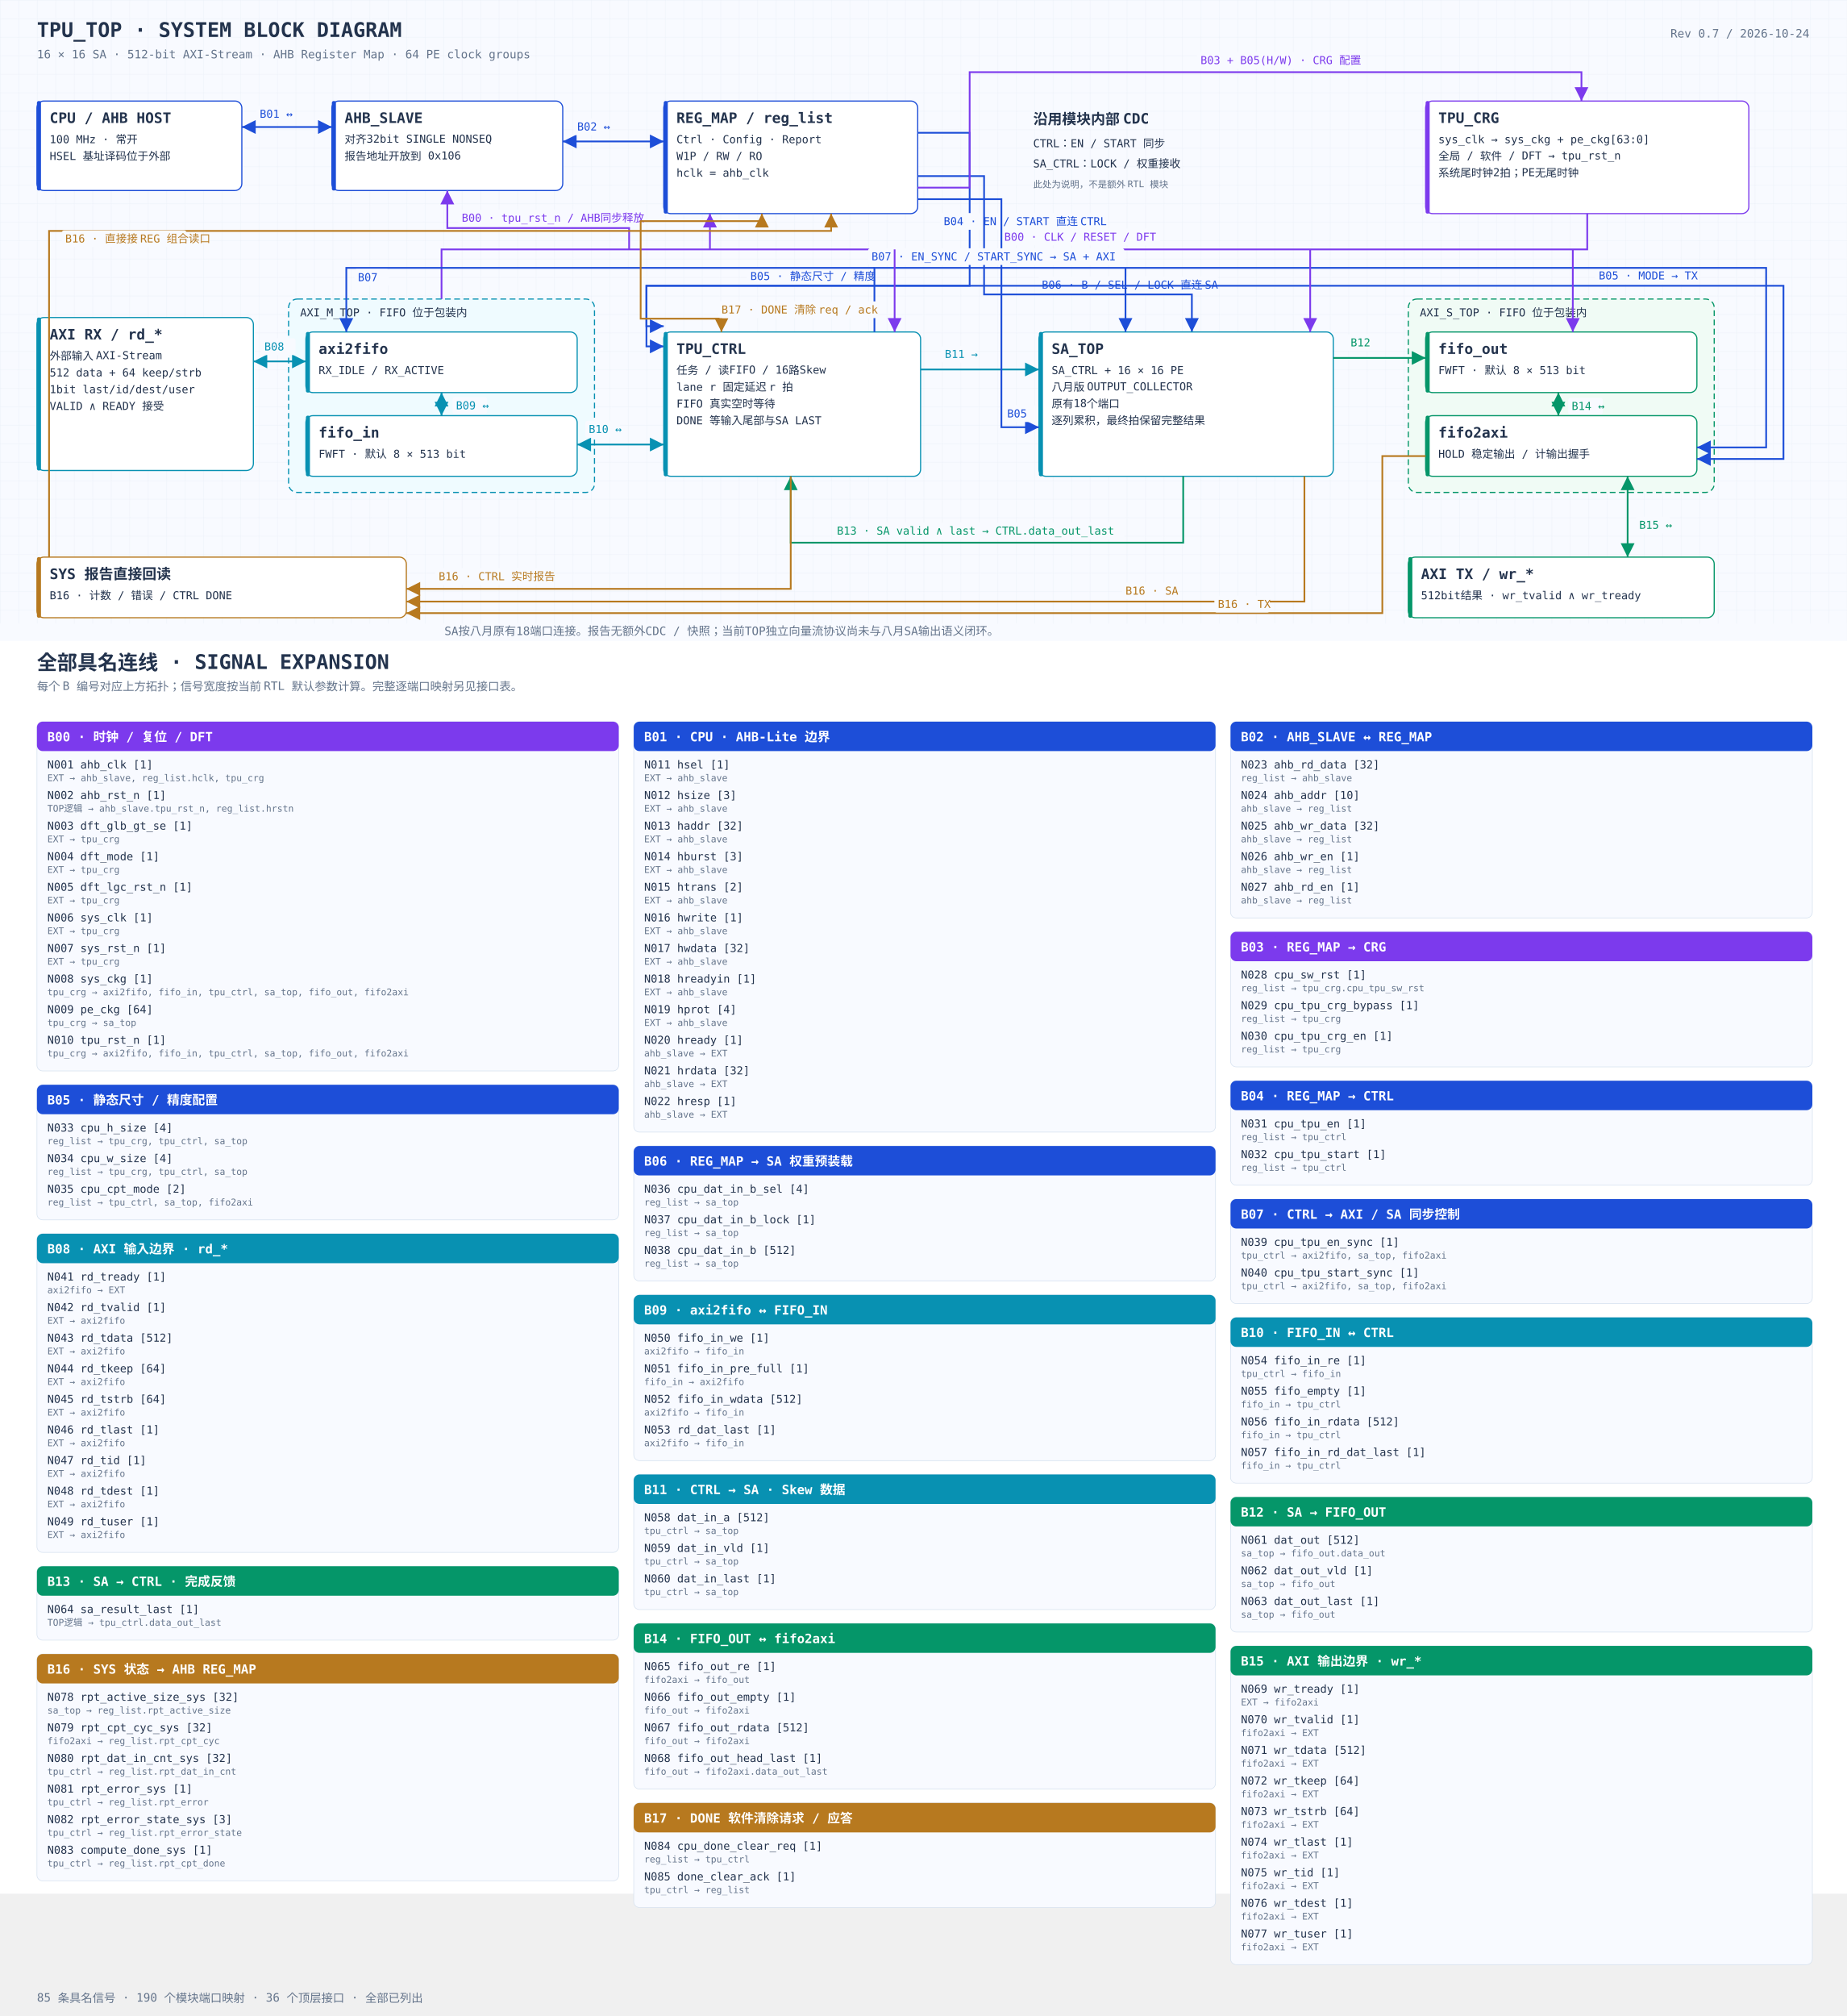
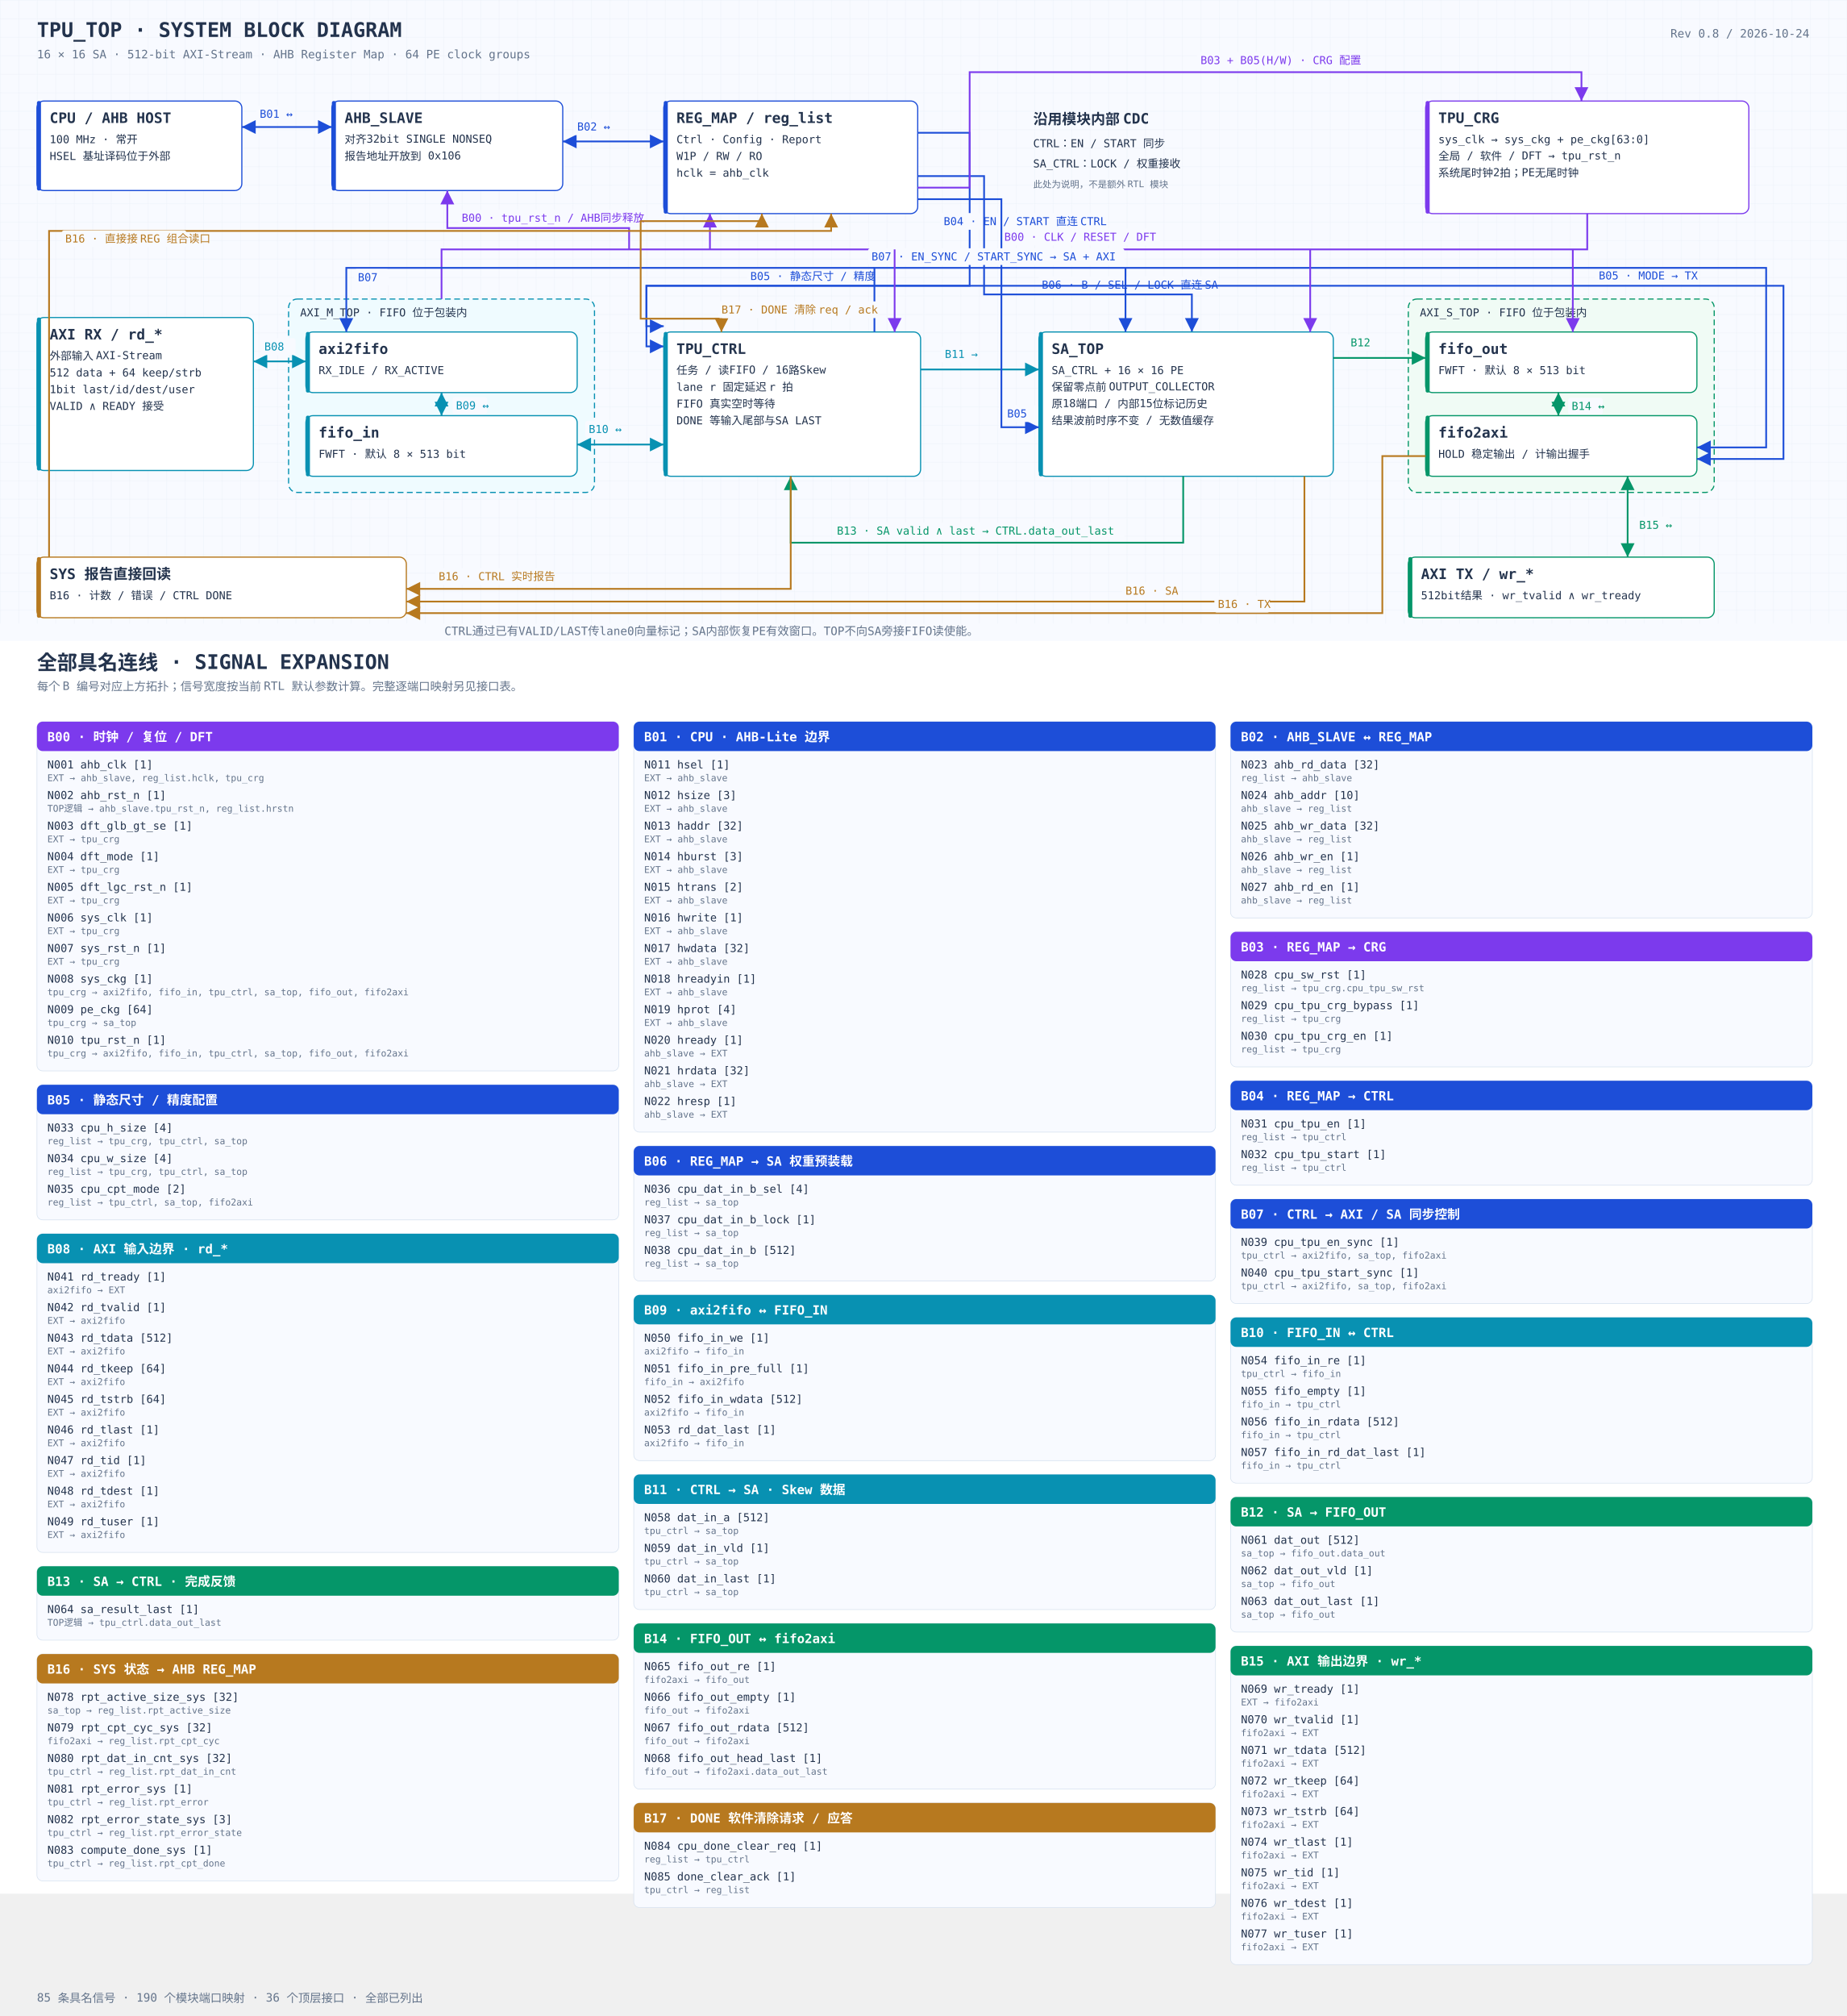
<svg xmlns="http://www.w3.org/2000/svg" width="3200" height="3492" viewBox="0 0 3200 3492" role="img" aria-labelledby="title desc">
  <defs>
    <marker id="arr" markerWidth="10" markerHeight="10" refX="8" refY="4" orient="auto-start-reverse">
      <path d="M0,0 L8,4 L0,8" fill="context-stroke" />
    </marker>
    <pattern id="grid" width="32" height="32" patternUnits="userSpaceOnUse">
      <path d="M32 0H0V32" fill="none" stroke="#e9eef6" stroke-width="1" />
    </pattern>
  </defs>
  <style>text{font-family:Consolas,"Microsoft YaHei",monospace;fill:#23334d}.title{font-size:35px;font-weight:700}.sub{font-size:20px;fill:#64748b}.block-title{font-size:25px;font-weight:700}.detail{font-size:19px}.route-title{font-size:22px;font-weight:700}.sig{font-size:19px}.tiny{font-size:16px;fill:#64748b}.wire{fill:none;stroke-width:3;marker-end:url(#arr)}.box{fill:white;stroke:#b8c9df;stroke-width:2}.block{cursor:pointer}.block:hover rect{stroke:#1d4ed8;stroke-width:4}.dashed{stroke-dasharray:9 7}</style>
  <rect width="3200" height="3280" fill="#f8faff" />
  <rect width="3200" height="1080" fill="url(#grid)" />
  <text x="64" y="64" class="title">TPU_TOP · SYSTEM BLOCK DIAGRAM</text>
  <text x="64" y="101" class="sub">16 × 16 SA · 512-bit AXI-Stream · AHB Register Map · 64 PE clock groups</text>
-   <text x="3135" y="65" text-anchor="end" class="sub">Rev 0.7 / 2026-10-24</text>
+   <text x="3135" y="65" text-anchor="end" class="sub">Rev 0.8 / 2026-10-24</text>
  <g class="block" data-module="external">
    <rect x="64" y="175" width="355" height="155" rx="12" class="box " style="stroke:#1d4ed8" />
    <rect x="64" y="175" width="7" height="155" rx="3" fill="#1d4ed8" />
    <text x="86" y="213" class="block-title">CPU / AHB HOST</text>
    <text x="86" y="248" class="detail">100 MHz · 常开</text>
    <text x="86" y="277" class="detail">HSEL 基址译码位于外部</text>
  </g>
  <g class="block" data-module="ahb_slave">
    <rect x="575" y="175" width="400" height="155" rx="12" class="box " style="stroke:#1d4ed8" />
    <rect x="575" y="175" width="7" height="155" rx="3" fill="#1d4ed8" />
    <text x="597" y="213" class="block-title">AHB_SLAVE</text>
    <text x="597" y="248" class="detail">对齐32bit SINGLE NONSEQ</text>
    <text x="597" y="277" class="detail">报告地址开放到 0x106</text>
  </g>
  <g class="block" data-module="reg_list">
    <rect x="1150" y="175" width="440" height="195" rx="12" class="box " style="stroke:#1d4ed8" />
    <rect x="1150" y="175" width="7" height="195" rx="3" fill="#1d4ed8" />
    <text x="1172" y="213" class="block-title">REG_MAP / reg_list</text>
    <text x="1172" y="248" class="detail">Ctrl · Config · Report</text>
    <text x="1172" y="277" class="detail">W1P / RW / RO</text>
    <text x="1172" y="306" class="detail">hclk = ahb_clk</text>
  </g>
  <text x="1790" y="215" class="block-title">沿用模块内部 CDC</text>
  <text x="1790" y="255" class="detail">CTRL：EN / START 同步</text>
  <text x="1790" y="290" class="detail">SA_CTRL：LOCK / 权重接收</text>
  <text x="1790" y="325" class="tiny">此处为说明，不是额外 RTL 模块</text>
  <g class="block" data-module="tpu_crg">
    <rect x="2470" y="175" width="560" height="195" rx="12" class="box " style="stroke:#7c3aed" />
    <rect x="2470" y="175" width="7" height="195" rx="3" fill="#7c3aed" />
    <text x="2492" y="213" class="block-title">TPU_CRG</text>
    <text x="2492" y="248" class="detail">sys_clk → sys_ckg + pe_ckg[63:0]</text>
    <text x="2492" y="277" class="detail">全局 / 软件 / DFT → tpu_rst_n</text>
    <text x="2492" y="306" class="detail">系统尾时钟2拍；PE无尾时钟</text>
  </g>
  <path d="M419 220H575" class="wire" stroke="#1d4ed8" marker-start="url(#arr)" />
  <rect x="444" y="183" width="60" height="29" rx="4" fill="#f8faff" />
  <text x="450" y="204" class="detail" style="fill:#1d4ed8">B01 ↔</text>
  <path d="M975 245H1150" class="wire" stroke="#1d4ed8" marker-start="url(#arr)" />
  <rect x="994" y="205" width="60" height="29" rx="4" fill="#f8faff" />
  <text x="1000" y="226" class="detail" style="fill:#1d4ed8">B02 ↔</text>
  <path d="M1590 230H1680V495H1120V600H1150" class="wire" stroke="#1d4ed8" />
  <rect x="1629" y="369" width="288" height="29" rx="4" fill="#f8faff" />
  <text x="1635" y="390" class="detail" style="fill:#1d4ed8">B04 · EN / START 直连 CTRL</text>
  <path d="M1590 305H1705V510H2065V575" class="wire" stroke="#1d4ed8" />
  <rect x="1799" y="479" width="312" height="29" rx="4" fill="#f8faff" />
  <text x="1805" y="500" class="detail" style="fill:#1d4ed8">B06 · B / SEL / LOCK 直连 SA</text>
  <path d="M1590 325H1680V125H2740V175" class="wire" stroke="#7c3aed" />
  <rect x="2074" y="90" width="276" height="29" rx="4" fill="#f8faff" />
  <text x="2080" y="111" class="detail" style="fill:#7c3aed">B03 + B05(H/W) · CRG 配置</text>
  <path d="M2750 370V432H765V575" class="wire" stroke="#7c3aed" />
  <rect x="1734" y="396" width="276" height="29" rx="4" fill="#f8faff" />
  <text x="1740" y="417" class="detail" style="fill:#7c3aed">B00 · CLK / RESET / DFT</text>
  <path d="M1090 432V395H775V330" class="wire" stroke="#7c3aed" />
  <rect x="794" y="363" width="300" height="29" rx="4" fill="#f8faff" />
  <text x="800" y="384" class="detail" style="fill:#7c3aed">B00 · tpu_rst_n / AHB同步释放</text>
  <path d="M1230 432V370" class="wire" stroke="#7c3aed" />
  <g class="block" data-module="external">
    <rect x="64" y="550" width="375" height="265" rx="12" class="box " style="stroke:#0891b2" />
    <rect x="64" y="550" width="7" height="265" rx="3" fill="#0891b2" />
    <text x="86" y="588" class="block-title">AXI RX / rd_*</text>
    <text x="86" y="623" class="detail">外部输入 AXI-Stream</text>
    <text x="86" y="652" class="detail">512 data + 64 keep/strb</text>
    <text x="86" y="681" class="detail">1bit last/id/dest/user</text>
    <text x="86" y="710" class="detail">VALID ∧ READY 接受</text>
  </g>
  <rect x="500" y="518" width="530" height="335" rx="15" fill="#effbff" stroke="#0891b2" stroke-width="2" stroke-dasharray="10 6" />
  <text x="520" y="548" class="detail">AXI_M_TOP · FIFO 位于包装内</text>
  <g class="block" data-module="axi2fifo">
    <rect x="530" y="575" width="470" height="105" rx="12" class="box " style="stroke:#0891b2" />
    <rect x="530" y="575" width="7" height="105" rx="3" fill="#0891b2" />
    <text x="552" y="613" class="block-title">axi2fifo</text>
    <text x="552" y="648" class="detail">RX_IDLE / RX_ACTIVE</text>
  </g>
  <g class="block" data-module="fifo_in">
    <rect x="530" y="720" width="470" height="105" rx="12" class="box " style="stroke:#0891b2" />
    <rect x="530" y="720" width="7" height="105" rx="3" fill="#0891b2" />
    <text x="552" y="758" class="block-title">fifo_in</text>
    <text x="552" y="793" class="detail">FWFT · 默认 8 × 513 bit</text>
  </g>
  <g class="block" data-module="tpu_ctrl">
    <rect x="1150" y="575" width="445" height="250" rx="12" class="box " style="stroke:#0891b2" />
    <rect x="1150" y="575" width="7" height="250" rx="3" fill="#0891b2" />
    <text x="1172" y="613" class="block-title">TPU_CTRL</text>
    <text x="1172" y="648" class="detail">任务 / 读FIFO / 16路Skew</text>
    <text x="1172" y="677" class="detail">lane r 固定延迟 r 拍</text>
    <text x="1172" y="706" class="detail">FIFO 真实空时等待</text>
    <text x="1172" y="735" class="detail">DONE 等输入尾部与SA LAST</text>
  </g>
  <g class="block" data-module="sa_top">
    <rect x="1800" y="575" width="510" height="250" rx="12" class="box " style="stroke:#0891b2" />
    <rect x="1800" y="575" width="7" height="250" rx="3" fill="#0891b2" />
    <text x="1822" y="613" class="block-title">SA_TOP</text>
    <text x="1822" y="648" class="detail">SA_CTRL + 16 × 16 PE</text>
-     <text x="1822" y="677" class="detail">八月版 OUTPUT_COLLECTOR</text>
-     <text x="1822" y="706" class="detail">原有18个端口</text>
-     <text x="1822" y="735" class="detail">逐列累积，最终拍保留完整结果</text>
+     <text x="1822" y="677" class="detail">保留零点前 OUTPUT_COLLECTOR</text>
+     <text x="1822" y="706" class="detail">原18端口 / 内部15位标记历史</text>
+     <text x="1822" y="735" class="detail">结果波前时序不变 / 无数值缓存</text>
  </g>
  <rect x="2440" y="518" width="530" height="335" rx="15" fill="#f0fbf5" stroke="#059669" stroke-width="2" stroke-dasharray="10 6" />
  <text x="2460" y="548" class="detail">AXI_S_TOP · FIFO 位于包装内</text>
  <g class="block" data-module="fifo_out">
    <rect x="2470" y="575" width="470" height="105" rx="12" class="box " style="stroke:#059669" />
    <rect x="2470" y="575" width="7" height="105" rx="3" fill="#059669" />
    <text x="2492" y="613" class="block-title">fifo_out</text>
    <text x="2492" y="648" class="detail">FWFT · 默认 8 × 513 bit</text>
  </g>
  <g class="block" data-module="fifo2axi">
    <rect x="2470" y="720" width="470" height="105" rx="12" class="box " style="stroke:#059669" />
    <rect x="2470" y="720" width="7" height="105" rx="3" fill="#059669" />
    <text x="2492" y="758" class="block-title">fifo2axi</text>
    <text x="2492" y="793" class="detail">HOLD 稳定输出 / 计输出握手</text>
  </g>
  <path d="M439 626H530" class="wire" stroke="#0891b2" marker-start="url(#arr)" />
  <rect x="452" y="586" width="60" height="29" rx="4" fill="#f8faff" />
  <text x="458" y="607" class="detail" style="fill:#0891b2">B08</text>
  <path d="M765 680V720" class="wire" stroke="#0891b2" marker-start="url(#arr)" />
  <rect x="784" y="688" width="60" height="29" rx="4" fill="#f8faff" />
  <text x="790" y="709" class="detail" style="fill:#0891b2">B09 ↔</text>
  <path d="M1000 770H1150" class="wire" stroke="#0891b2" marker-start="url(#arr)" />
  <rect x="1014" y="729" width="60" height="29" rx="4" fill="#f8faff" />
  <text x="1020" y="750" class="detail" style="fill:#0891b2">B10 ↔</text>
  <path d="M1595 640H1800" class="wire" stroke="#0891b2" />
  <rect x="1631" y="599" width="60" height="29" rx="4" fill="#f8faff" />
  <text x="1637" y="620" class="detail" style="fill:#0891b2">B11 →</text>
  <path d="M2310 620H2470" class="wire" stroke="#059669" />
  <rect x="2334" y="579" width="60" height="29" rx="4" fill="#f8faff" />
  <text x="2340" y="600" class="detail" style="fill:#059669">B12</text>
  <path d="M2050 825V940H1370V825" class="wire" stroke="#059669" />
  <rect x="1444" y="905" width="504" height="29" rx="4" fill="#f8faff" />
  <text x="1450" y="926" class="detail" style="fill:#059669">B13 · SA valid ∧ last → CTRL.data_out_last</text>
  <path d="M2700 680V720" class="wire" stroke="#059669" marker-start="url(#arr)" />
  <rect x="2717" y="689" width="60" height="29" rx="4" fill="#f8faff" />
  <text x="2723" y="710" class="detail" style="fill:#059669">B14 ↔</text>
  <g class="block" data-module="external">
    <rect x="2440" y="965" width="530" height="105" rx="12" class="box " style="stroke:#059669" />
    <rect x="2440" y="965" width="7" height="105" rx="3" fill="#059669" />
    <text x="2462" y="1003" class="block-title">AXI TX / wr_*</text>
    <text x="2462" y="1038" class="detail">512bit结果 · wr_tvalid ∧ wr_tready</text>
  </g>
  <path d="M2820 825V965" class="wire" stroke="#059669" marker-start="url(#arr)" />
  <rect x="2834" y="895" width="60" height="29" rx="4" fill="#f8faff" />
  <text x="2840" y="916" class="detail" style="fill:#059669">B15 ↔</text>
  <path d="M1590 345H1735V495H1120V565H1150" class="wire" stroke="#1d4ed8" />
  <rect x="1294" y="464" width="180" height="29" rx="4" fill="#f8faff" />
  <text x="1300" y="485" class="detail" style="fill:#1d4ed8">B05 · 静态尺寸 / 精度</text>
  <path d="M1735 495V740H1800" class="wire" stroke="#1d4ed8" />
  <rect x="1739" y="702" width="60" height="29" rx="4" fill="#f8faff" />
  <text x="1745" y="723" class="detail" style="fill:#1d4ed8">B05</text>
  <path d="M1735 495H3090V795H2940" class="wire" stroke="#1d4ed8" />
  <rect x="2764" y="463" width="180" height="29" rx="4" fill="#f8faff" />
  <text x="2770" y="484" class="detail" style="fill:#1d4ed8">B05 · MODE → TX</text>
  <path d="M1515 575V464H3060V775H2940" class="wire" stroke="#1d4ed8" />
  <rect x="1504" y="430" width="444" height="29" rx="4" fill="#f8faff" />
  <text x="1510" y="451" class="detail" style="fill:#1d4ed8">B07 · EN_SYNC / START_SYNC → SA + AXI</text>
  <path d="M1515 464H600V575" class="wire" stroke="#1d4ed8" />
  <rect x="614" y="466" width="60" height="29" rx="4" fill="#f8faff" />
  <text x="620" y="487" class="detail" style="fill:#1d4ed8">B07</text>
  <path d="M1950 464V575" class="wire" stroke="#1d4ed8" />
  <path d="M1550 432V575" class="wire" stroke="#7c3aed" />
  <path d="M2270 432V575" class="wire" stroke="#7c3aed" />
  <path d="M2725 432V575" class="wire" stroke="#7c3aed" />
  <g class="block" data-module="status">
    <rect x="64" y="965" width="640" height="105" rx="12" class="box " style="stroke:#b7791f" />
    <rect x="64" y="965" width="7" height="105" rx="3" fill="#b7791f" />
    <text x="86" y="1003" class="block-title">SYS 报告直接回读</text>
    <text x="86" y="1038" class="detail">B16 · 计数 / 错误 / CTRL DONE</text>
  </g>
  <path d="M1370 825V1020H704" class="wire" stroke="#b7791f" />
  <rect x="754" y="984" width="180" height="29" rx="4" fill="#f8faff" />
  <text x="760" y="1005" class="detail" style="fill:#b7791f">B16 · CTRL 实时报告</text>
  <path d="M2260 825V1042H704" class="wire" stroke="#b7791f" />
  <rect x="1944" y="1009" width="96" height="29" rx="4" fill="#f8faff" />
  <text x="1950" y="1030" class="detail" style="fill:#b7791f">B16 · SA</text>
  <path d="M2470 790H2395V1062H704" class="wire" stroke="#b7791f" />
  <rect x="2104" y="1032" width="96" height="29" rx="4" fill="#f8faff" />
  <text x="2110" y="1053" class="detail" style="fill:#b7791f">B16 · TX</text>
  <path d="M85 965V400H1440V370" class="wire" stroke="#b7791f" />
  <rect x="107" y="399" width="216" height="29" rx="4" fill="#f8faff" />
  <text x="113" y="420" class="detail" style="fill:#b7791f">B16 · 直接接 REG 组合读口</text>
  <path d="M1320 370V383H1110V552H1250V575" class="wire" stroke="#b7791f" marker-start="url(#arr)" />
  <rect x="1244" y="522" width="276" height="29" rx="4" fill="#f8faff" />
  <text x="1250" y="543" class="detail" style="fill:#b7791f">B17 · DONE 清除 req / ack</text>
-   <text x="770" y="1100" class="sub">SA按八月原有18端口连接。报告无额外CDC / 快照；当前TOP独立向量流协议尚未与八月SA输出语义闭环。</text>
+   <text x="770" y="1100" class="sub">CTRL通过已有VALID/LAST传lane0向量标记；SA内部恢复PE有效窗口。TOP不向SA旁接FIFO读使能。</text>
  <rect x="0" y="1110" width="3200" height="2170" fill="white" />
  <text x="64" y="1160" class="title">全部具名连线 · SIGNAL EXPANSION</text>
  <text x="64" y="1196" class="sub">每个 B 编号对应上方拓扑；信号宽度按当前 RTL 默认参数计算。完整逐端口映射另见接口表。</text>
  <g data-netgroup="system">
    <rect x="64" y="1250" width="1008" height="605" rx="10" fill="#f8faff" stroke="#d4e0ee" />
    <rect x="64" y="1250" width="1008" height="51" rx="10" fill="#7c3aed" />
    <text x="82" y="1284" class="route-title" style="fill:white">B00 · 时钟 / 复位 / DFT</text>
    <text x="82" y="1331" class="sig" data-net="ahb_clk">N001  ahb_clk [1]</text>
    <text x="82" y="1353" class="tiny">EXT → ahb_slave, reg_list.hclk, tpu_crg</text>
    <text x="82" y="1384" class="sig" data-net="ahb_rst_n">N002  ahb_rst_n [1]</text>
    <text x="82" y="1406" class="tiny">TOP逻辑 → ahb_slave.tpu_rst_n, reg_list.hrstn</text>
    <text x="82" y="1437" class="sig" data-net="dft_glb_gt_se">N003  dft_glb_gt_se [1]</text>
    <text x="82" y="1459" class="tiny">EXT → tpu_crg</text>
    <text x="82" y="1490" class="sig" data-net="dft_mode">N004  dft_mode [1]</text>
    <text x="82" y="1512" class="tiny">EXT → tpu_crg</text>
    <text x="82" y="1543" class="sig" data-net="dft_lgc_rst_n">N005  dft_lgc_rst_n [1]</text>
    <text x="82" y="1565" class="tiny">EXT → tpu_crg</text>
    <text x="82" y="1596" class="sig" data-net="sys_clk">N006  sys_clk [1]</text>
    <text x="82" y="1618" class="tiny">EXT → tpu_crg</text>
    <text x="82" y="1649" class="sig" data-net="sys_rst_n">N007  sys_rst_n [1]</text>
    <text x="82" y="1671" class="tiny">EXT → tpu_crg</text>
    <text x="82" y="1702" class="sig" data-net="sys_ckg">N008  sys_ckg [1]</text>
    <text x="82" y="1724" class="tiny">tpu_crg → axi2fifo, fifo_in, tpu_ctrl, sa_top, fifo_out, fifo2axi</text>
    <text x="82" y="1755" class="sig" data-net="pe_ckg">N009  pe_ckg [64]</text>
    <text x="82" y="1777" class="tiny">tpu_crg → sa_top</text>
    <text x="82" y="1808" class="sig" data-net="tpu_rst_n">N010  tpu_rst_n [1]</text>
    <text x="82" y="1830" class="tiny">tpu_crg → axi2fifo, fifo_in, tpu_ctrl, sa_top, fifo_out, fifo2axi</text>
  </g>
  <g data-netgroup="staticcfg">
    <rect x="64" y="1879" width="1008" height="234" rx="10" fill="#f8faff" stroke="#d4e0ee" />
    <rect x="64" y="1879" width="1008" height="51" rx="10" fill="#1d4ed8" />
    <text x="82" y="1913" class="route-title" style="fill:white">B05 · 静态尺寸 / 精度配置</text>
    <text x="82" y="1960" class="sig" data-net="cpu_h_size">N033  cpu_h_size [4]</text>
    <text x="82" y="1982" class="tiny">reg_list → tpu_crg, tpu_ctrl, sa_top</text>
    <text x="82" y="2013" class="sig" data-net="cpu_w_size">N034  cpu_w_size [4]</text>
    <text x="82" y="2035" class="tiny">reg_list → tpu_crg, tpu_ctrl, sa_top</text>
    <text x="82" y="2066" class="sig" data-net="cpu_cpt_mode">N035  cpu_cpt_mode [2]</text>
    <text x="82" y="2088" class="tiny">reg_list → tpu_ctrl, sa_top, fifo2axi</text>
  </g>
  <g data-netgroup="rx">
    <rect x="64" y="2137" width="1008" height="552" rx="10" fill="#f8faff" stroke="#d4e0ee" />
    <rect x="64" y="2137" width="1008" height="51" rx="10" fill="#0891b2" />
    <text x="82" y="2171" class="route-title" style="fill:white">B08 · AXI 输入边界 · rd_*</text>
    <text x="82" y="2218" class="sig" data-net="rd_tready">N041  rd_tready [1]</text>
    <text x="82" y="2240" class="tiny">axi2fifo → EXT</text>
    <text x="82" y="2271" class="sig" data-net="rd_tvalid">N042  rd_tvalid [1]</text>
    <text x="82" y="2293" class="tiny">EXT → axi2fifo</text>
    <text x="82" y="2324" class="sig" data-net="rd_tdata">N043  rd_tdata [512]</text>
    <text x="82" y="2346" class="tiny">EXT → axi2fifo</text>
    <text x="82" y="2377" class="sig" data-net="rd_tkeep">N044  rd_tkeep [64]</text>
    <text x="82" y="2399" class="tiny">EXT → axi2fifo</text>
    <text x="82" y="2430" class="sig" data-net="rd_tstrb">N045  rd_tstrb [64]</text>
    <text x="82" y="2452" class="tiny">EXT → axi2fifo</text>
    <text x="82" y="2483" class="sig" data-net="rd_tlast">N046  rd_tlast [1]</text>
    <text x="82" y="2505" class="tiny">EXT → axi2fifo</text>
    <text x="82" y="2536" class="sig" data-net="rd_tid">N047  rd_tid [1]</text>
    <text x="82" y="2558" class="tiny">EXT → axi2fifo</text>
    <text x="82" y="2589" class="sig" data-net="rd_tdest">N048  rd_tdest [1]</text>
    <text x="82" y="2611" class="tiny">EXT → axi2fifo</text>
    <text x="82" y="2642" class="sig" data-net="rd_tuser">N049  rd_tuser [1]</text>
    <text x="82" y="2664" class="tiny">EXT → axi2fifo</text>
  </g>
  <g data-netgroup="lastfeedback">
    <rect x="64" y="2713" width="1008" height="128" rx="10" fill="#f8faff" stroke="#d4e0ee" />
    <rect x="64" y="2713" width="1008" height="51" rx="10" fill="#059669" />
    <text x="82" y="2747" class="route-title" style="fill:white">B13 · SA → CTRL · 完成反馈</text>
    <text x="82" y="2794" class="sig" data-net="sa_result_last">N064  sa_result_last [1]</text>
    <text x="82" y="2816" class="tiny">TOP逻辑 → tpu_ctrl.data_out_last</text>
  </g>
  <g data-netgroup="status">
    <rect x="64" y="2865" width="1008" height="393" rx="10" fill="#f8faff" stroke="#d4e0ee" />
    <rect x="64" y="2865" width="1008" height="51" rx="10" fill="#b7791f" />
    <text x="82" y="2899" class="route-title" style="fill:white">B16 · SYS 状态 → AHB REG_MAP</text>
    <text x="82" y="2946" class="sig" data-net="rpt_active_size_sys">N078  rpt_active_size_sys [32]</text>
    <text x="82" y="2968" class="tiny">sa_top → reg_list.rpt_active_size</text>
    <text x="82" y="2999" class="sig" data-net="rpt_cpt_cyc_sys">N079  rpt_cpt_cyc_sys [32]</text>
    <text x="82" y="3021" class="tiny">fifo2axi → reg_list.rpt_cpt_cyc</text>
    <text x="82" y="3052" class="sig" data-net="rpt_dat_in_cnt_sys">N080  rpt_dat_in_cnt_sys [32]</text>
    <text x="82" y="3074" class="tiny">tpu_ctrl → reg_list.rpt_dat_in_cnt</text>
    <text x="82" y="3105" class="sig" data-net="rpt_error_sys">N081  rpt_error_sys [1]</text>
    <text x="82" y="3127" class="tiny">tpu_ctrl → reg_list.rpt_error</text>
    <text x="82" y="3158" class="sig" data-net="rpt_error_state_sys">N082  rpt_error_state_sys [3]</text>
    <text x="82" y="3180" class="tiny">tpu_ctrl → reg_list.rpt_error_state</text>
    <text x="82" y="3211" class="sig" data-net="compute_done_sys">N083  compute_done_sys [1]</text>
    <text x="82" y="3233" class="tiny">tpu_ctrl → reg_list.rpt_cpt_done</text>
  </g>
  <g data-netgroup="ahb">
    <rect x="1098" y="1250" width="1008" height="711" rx="10" fill="#f8faff" stroke="#d4e0ee" />
    <rect x="1098" y="1250" width="1008" height="51" rx="10" fill="#1d4ed8" />
    <text x="1116" y="1284" class="route-title" style="fill:white">B01 · CPU · AHB-Lite 边界</text>
    <text x="1116" y="1331" class="sig" data-net="hsel">N011  hsel [1]</text>
    <text x="1116" y="1353" class="tiny">EXT → ahb_slave</text>
    <text x="1116" y="1384" class="sig" data-net="hsize">N012  hsize [3]</text>
    <text x="1116" y="1406" class="tiny">EXT → ahb_slave</text>
    <text x="1116" y="1437" class="sig" data-net="haddr">N013  haddr [32]</text>
    <text x="1116" y="1459" class="tiny">EXT → ahb_slave</text>
    <text x="1116" y="1490" class="sig" data-net="hburst">N014  hburst [3]</text>
    <text x="1116" y="1512" class="tiny">EXT → ahb_slave</text>
    <text x="1116" y="1543" class="sig" data-net="htrans">N015  htrans [2]</text>
    <text x="1116" y="1565" class="tiny">EXT → ahb_slave</text>
    <text x="1116" y="1596" class="sig" data-net="hwrite">N016  hwrite [1]</text>
    <text x="1116" y="1618" class="tiny">EXT → ahb_slave</text>
    <text x="1116" y="1649" class="sig" data-net="hwdata">N017  hwdata [32]</text>
    <text x="1116" y="1671" class="tiny">EXT → ahb_slave</text>
    <text x="1116" y="1702" class="sig" data-net="hreadyin">N018  hreadyin [1]</text>
    <text x="1116" y="1724" class="tiny">EXT → ahb_slave</text>
    <text x="1116" y="1755" class="sig" data-net="hprot">N019  hprot [4]</text>
    <text x="1116" y="1777" class="tiny">EXT → ahb_slave</text>
    <text x="1116" y="1808" class="sig" data-net="hready">N020  hready [1]</text>
    <text x="1116" y="1830" class="tiny">ahb_slave → EXT</text>
    <text x="1116" y="1861" class="sig" data-net="hrdata">N021  hrdata [32]</text>
    <text x="1116" y="1883" class="tiny">ahb_slave → EXT</text>
    <text x="1116" y="1914" class="sig" data-net="hresp">N022  hresp [1]</text>
    <text x="1116" y="1936" class="tiny">ahb_slave → EXT</text>
  </g>
  <g data-netgroup="weight">
    <rect x="1098" y="1985" width="1008" height="234" rx="10" fill="#f8faff" stroke="#d4e0ee" />
    <rect x="1098" y="1985" width="1008" height="51" rx="10" fill="#1d4ed8" />
    <text x="1116" y="2019" class="route-title" style="fill:white">B06 · REG_MAP → SA 权重预装载</text>
    <text x="1116" y="2066" class="sig" data-net="cpu_dat_in_b_sel">N036  cpu_dat_in_b_sel [4]</text>
    <text x="1116" y="2088" class="tiny">reg_list → sa_top</text>
    <text x="1116" y="2119" class="sig" data-net="cpu_dat_in_b_lock">N037  cpu_dat_in_b_lock [1]</text>
    <text x="1116" y="2141" class="tiny">reg_list → sa_top</text>
    <text x="1116" y="2172" class="sig" data-net="cpu_dat_in_b">N038  cpu_dat_in_b [512]</text>
    <text x="1116" y="2194" class="tiny">reg_list → sa_top</text>
  </g>
  <g data-netgroup="rxwrite">
    <rect x="1098" y="2243" width="1008" height="287" rx="10" fill="#f8faff" stroke="#d4e0ee" />
    <rect x="1098" y="2243" width="1008" height="51" rx="10" fill="#0891b2" />
    <text x="1116" y="2277" class="route-title" style="fill:white">B09 · axi2fifo ↔ FIFO_IN</text>
    <text x="1116" y="2324" class="sig" data-net="fifo_in_we">N050  fifo_in_we [1]</text>
    <text x="1116" y="2346" class="tiny">axi2fifo → fifo_in</text>
    <text x="1116" y="2377" class="sig" data-net="fifo_in_pre_full">N051  fifo_in_pre_full [1]</text>
    <text x="1116" y="2399" class="tiny">fifo_in → axi2fifo</text>
    <text x="1116" y="2430" class="sig" data-net="fifo_in_wdata">N052  fifo_in_wdata [512]</text>
    <text x="1116" y="2452" class="tiny">axi2fifo → fifo_in</text>
    <text x="1116" y="2483" class="sig" data-net="rd_dat_last">N053  rd_dat_last [1]</text>
    <text x="1116" y="2505" class="tiny">axi2fifo → fifo_in</text>
  </g>
  <g data-netgroup="skew">
    <rect x="1098" y="2554" width="1008" height="234" rx="10" fill="#f8faff" stroke="#d4e0ee" />
    <rect x="1098" y="2554" width="1008" height="51" rx="10" fill="#0891b2" />
    <text x="1116" y="2588" class="route-title" style="fill:white">B11 · CTRL → SA · Skew 数据</text>
    <text x="1116" y="2635" class="sig" data-net="dat_in_a">N058  dat_in_a [512]</text>
    <text x="1116" y="2657" class="tiny">tpu_ctrl → sa_top</text>
    <text x="1116" y="2688" class="sig" data-net="dat_in_vld">N059  dat_in_vld [1]</text>
    <text x="1116" y="2710" class="tiny">tpu_ctrl → sa_top</text>
    <text x="1116" y="2741" class="sig" data-net="dat_in_last">N060  dat_in_last [1]</text>
    <text x="1116" y="2763" class="tiny">tpu_ctrl → sa_top</text>
  </g>
  <g data-netgroup="txread">
    <rect x="1098" y="2812" width="1008" height="287" rx="10" fill="#f8faff" stroke="#d4e0ee" />
    <rect x="1098" y="2812" width="1008" height="51" rx="10" fill="#059669" />
    <text x="1116" y="2846" class="route-title" style="fill:white">B14 · FIFO_OUT ↔ fifo2axi</text>
    <text x="1116" y="2893" class="sig" data-net="fifo_out_re">N065  fifo_out_re [1]</text>
    <text x="1116" y="2915" class="tiny">fifo2axi → fifo_out</text>
    <text x="1116" y="2946" class="sig" data-net="fifo_out_empty">N066  fifo_out_empty [1]</text>
    <text x="1116" y="2968" class="tiny">fifo_out → fifo2axi</text>
    <text x="1116" y="2999" class="sig" data-net="fifo_out_rdata">N067  fifo_out_rdata [512]</text>
    <text x="1116" y="3021" class="tiny">fifo_out → fifo2axi</text>
    <text x="1116" y="3052" class="sig" data-net="fifo_out_head_last">N068  fifo_out_head_last [1]</text>
    <text x="1116" y="3074" class="tiny">fifo_out → fifo2axi.data_out_last</text>
  </g>
  <g data-netgroup="doneclear">
    <rect x="1098" y="3123" width="1008" height="181" rx="10" fill="#f8faff" stroke="#d4e0ee" />
    <rect x="1098" y="3123" width="1008" height="51" rx="10" fill="#b7791f" />
    <text x="1116" y="3157" class="route-title" style="fill:white">B17 · DONE 软件清除请求 / 应答</text>
    <text x="1116" y="3204" class="sig" data-net="cpu_done_clear_req">N084  cpu_done_clear_req [1]</text>
    <text x="1116" y="3226" class="tiny">reg_list → tpu_ctrl</text>
    <text x="1116" y="3257" class="sig" data-net="done_clear_ack">N085  done_clear_ack [1]</text>
    <text x="1116" y="3279" class="tiny">tpu_ctrl → reg_list</text>
  </g>
  <g data-netgroup="regbus">
    <rect x="2132" y="1250" width="1008" height="340" rx="10" fill="#f8faff" stroke="#d4e0ee" />
    <rect x="2132" y="1250" width="1008" height="51" rx="10" fill="#1d4ed8" />
    <text x="2150" y="1284" class="route-title" style="fill:white">B02 · AHB_SLAVE ↔ REG_MAP</text>
    <text x="2150" y="1331" class="sig" data-net="ahb_rd_data">N023  ahb_rd_data [32]</text>
    <text x="2150" y="1353" class="tiny">reg_list → ahb_slave</text>
    <text x="2150" y="1384" class="sig" data-net="ahb_addr">N024  ahb_addr [10]</text>
    <text x="2150" y="1406" class="tiny">ahb_slave → reg_list</text>
    <text x="2150" y="1437" class="sig" data-net="ahb_wr_data">N025  ahb_wr_data [32]</text>
    <text x="2150" y="1459" class="tiny">ahb_slave → reg_list</text>
    <text x="2150" y="1490" class="sig" data-net="ahb_wr_en">N026  ahb_wr_en [1]</text>
    <text x="2150" y="1512" class="tiny">ahb_slave → reg_list</text>
    <text x="2150" y="1543" class="sig" data-net="ahb_rd_en">N027  ahb_rd_en [1]</text>
    <text x="2150" y="1565" class="tiny">ahb_slave → reg_list</text>
  </g>
  <g data-netgroup="crgcfg">
    <rect x="2132" y="1614" width="1008" height="234" rx="10" fill="#f8faff" stroke="#d4e0ee" />
    <rect x="2132" y="1614" width="1008" height="51" rx="10" fill="#7c3aed" />
    <text x="2150" y="1648" class="route-title" style="fill:white">B03 · REG_MAP → CRG</text>
    <text x="2150" y="1695" class="sig" data-net="cpu_sw_rst">N028  cpu_sw_rst [1]</text>
    <text x="2150" y="1717" class="tiny">reg_list → tpu_crg.cpu_tpu_sw_rst</text>
    <text x="2150" y="1748" class="sig" data-net="cpu_tpu_crg_bypass">N029  cpu_tpu_crg_bypass [1]</text>
    <text x="2150" y="1770" class="tiny">reg_list → tpu_crg</text>
    <text x="2150" y="1801" class="sig" data-net="cpu_tpu_crg_en">N030  cpu_tpu_crg_en [1]</text>
    <text x="2150" y="1823" class="tiny">reg_list → tpu_crg</text>
  </g>
  <g data-netgroup="taskcfg">
    <rect x="2132" y="1872" width="1008" height="181" rx="10" fill="#f8faff" stroke="#d4e0ee" />
    <rect x="2132" y="1872" width="1008" height="51" rx="10" fill="#1d4ed8" />
    <text x="2150" y="1906" class="route-title" style="fill:white">B04 · REG_MAP → CTRL</text>
    <text x="2150" y="1953" class="sig" data-net="cpu_tpu_en">N031  cpu_tpu_en [1]</text>
    <text x="2150" y="1975" class="tiny">reg_list → tpu_ctrl</text>
    <text x="2150" y="2006" class="sig" data-net="cpu_tpu_start">N032  cpu_tpu_start [1]</text>
    <text x="2150" y="2028" class="tiny">reg_list → tpu_ctrl</text>
  </g>
  <g data-netgroup="sync">
    <rect x="2132" y="2077" width="1008" height="181" rx="10" fill="#f8faff" stroke="#d4e0ee" />
    <rect x="2132" y="2077" width="1008" height="51" rx="10" fill="#1d4ed8" />
    <text x="2150" y="2111" class="route-title" style="fill:white">B07 · CTRL → AXI / SA 同步控制</text>
    <text x="2150" y="2158" class="sig" data-net="cpu_tpu_en_sync">N039  cpu_tpu_en_sync [1]</text>
    <text x="2150" y="2180" class="tiny">tpu_ctrl → axi2fifo, sa_top, fifo2axi</text>
    <text x="2150" y="2211" class="sig" data-net="cpu_tpu_start_sync">N040  cpu_tpu_start_sync [1]</text>
    <text x="2150" y="2233" class="tiny">tpu_ctrl → axi2fifo, sa_top, fifo2axi</text>
  </g>
  <g data-netgroup="rxread">
    <rect x="2132" y="2282" width="1008" height="287" rx="10" fill="#f8faff" stroke="#d4e0ee" />
    <rect x="2132" y="2282" width="1008" height="51" rx="10" fill="#0891b2" />
    <text x="2150" y="2316" class="route-title" style="fill:white">B10 · FIFO_IN ↔ CTRL</text>
    <text x="2150" y="2363" class="sig" data-net="fifo_in_re">N054  fifo_in_re [1]</text>
    <text x="2150" y="2385" class="tiny">tpu_ctrl → fifo_in</text>
    <text x="2150" y="2416" class="sig" data-net="fifo_empty">N055  fifo_empty [1]</text>
    <text x="2150" y="2438" class="tiny">fifo_in → tpu_ctrl</text>
    <text x="2150" y="2469" class="sig" data-net="fifo_in_rdata">N056  fifo_in_rdata [512]</text>
    <text x="2150" y="2491" class="tiny">fifo_in → tpu_ctrl</text>
    <text x="2150" y="2522" class="sig" data-net="fifo_in_rd_dat_last">N057  fifo_in_rd_dat_last [1]</text>
    <text x="2150" y="2544" class="tiny">fifo_in → tpu_ctrl</text>
  </g>
  <g data-netgroup="result">
    <rect x="2132" y="2593" width="1008" height="234" rx="10" fill="#f8faff" stroke="#d4e0ee" />
    <rect x="2132" y="2593" width="1008" height="51" rx="10" fill="#059669" />
    <text x="2150" y="2627" class="route-title" style="fill:white">B12 · SA → FIFO_OUT</text>
    <text x="2150" y="2674" class="sig" data-net="dat_out">N061  dat_out [512]</text>
    <text x="2150" y="2696" class="tiny">sa_top → fifo_out.data_out</text>
    <text x="2150" y="2727" class="sig" data-net="dat_out_vld">N062  dat_out_vld [1]</text>
    <text x="2150" y="2749" class="tiny">sa_top → fifo_out</text>
    <text x="2150" y="2780" class="sig" data-net="dat_out_last">N063  dat_out_last [1]</text>
    <text x="2150" y="2802" class="tiny">sa_top → fifo_out</text>
  </g>
  <g data-netgroup="tx">
    <rect x="2132" y="2851" width="1008" height="552" rx="10" fill="#f8faff" stroke="#d4e0ee" />
    <rect x="2132" y="2851" width="1008" height="51" rx="10" fill="#059669" />
    <text x="2150" y="2885" class="route-title" style="fill:white">B15 · AXI 输出边界 · wr_*</text>
    <text x="2150" y="2932" class="sig" data-net="wr_tready">N069  wr_tready [1]</text>
    <text x="2150" y="2954" class="tiny">EXT → fifo2axi</text>
    <text x="2150" y="2985" class="sig" data-net="wr_tvalid">N070  wr_tvalid [1]</text>
    <text x="2150" y="3007" class="tiny">fifo2axi → EXT</text>
    <text x="2150" y="3038" class="sig" data-net="wr_tdata">N071  wr_tdata [512]</text>
    <text x="2150" y="3060" class="tiny">fifo2axi → EXT</text>
    <text x="2150" y="3091" class="sig" data-net="wr_tkeep">N072  wr_tkeep [64]</text>
    <text x="2150" y="3113" class="tiny">fifo2axi → EXT</text>
    <text x="2150" y="3144" class="sig" data-net="wr_tstrb">N073  wr_tstrb [64]</text>
    <text x="2150" y="3166" class="tiny">fifo2axi → EXT</text>
    <text x="2150" y="3197" class="sig" data-net="wr_tlast">N074  wr_tlast [1]</text>
    <text x="2150" y="3219" class="tiny">fifo2axi → EXT</text>
    <text x="2150" y="3250" class="sig" data-net="wr_tid">N075  wr_tid [1]</text>
    <text x="2150" y="3272" class="tiny">fifo2axi → EXT</text>
    <text x="2150" y="3303" class="sig" data-net="wr_tdest">N076  wr_tdest [1]</text>
    <text x="2150" y="3325" class="tiny">fifo2axi → EXT</text>
    <text x="2150" y="3356" class="sig" data-net="wr_tuser">N077  wr_tuser [1]</text>
    <text x="2150" y="3378" class="tiny">fifo2axi → EXT</text>
  </g>
  <text x="64" y="3467" class="sub">85 条具名信号 · 190 个模块端口映射 · 36 个顶层接口 · 全部已列出</text>
</svg>
